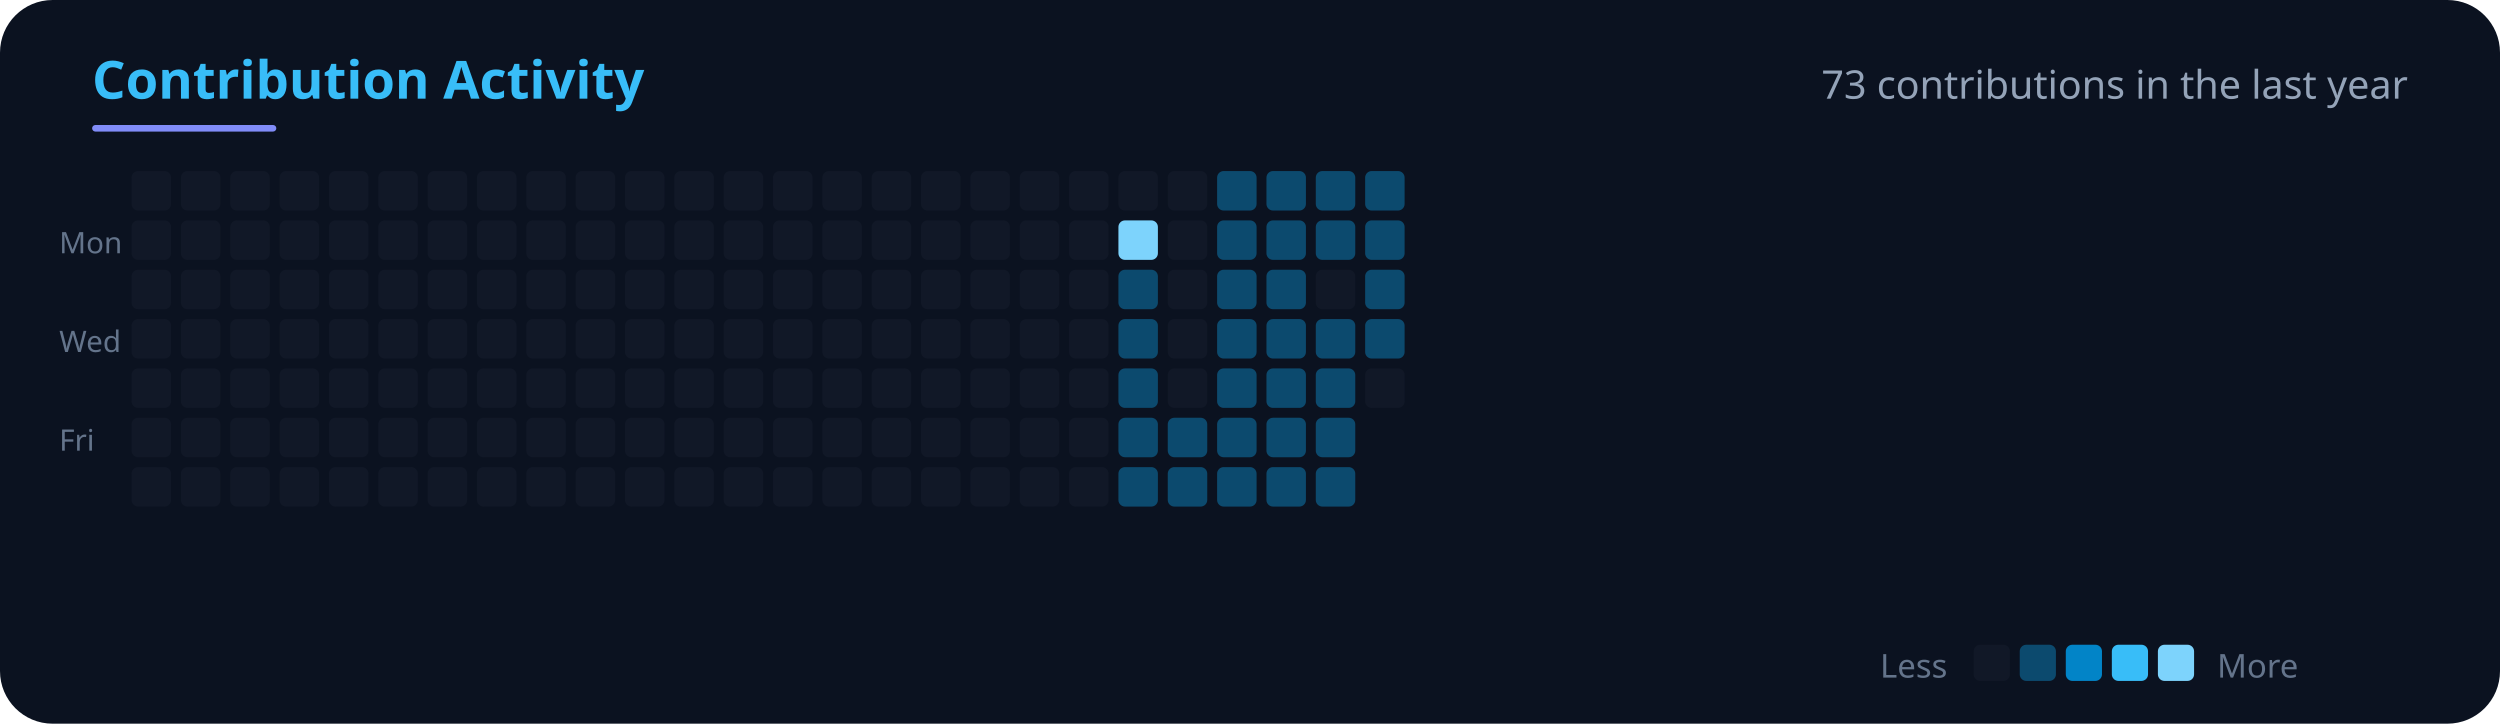
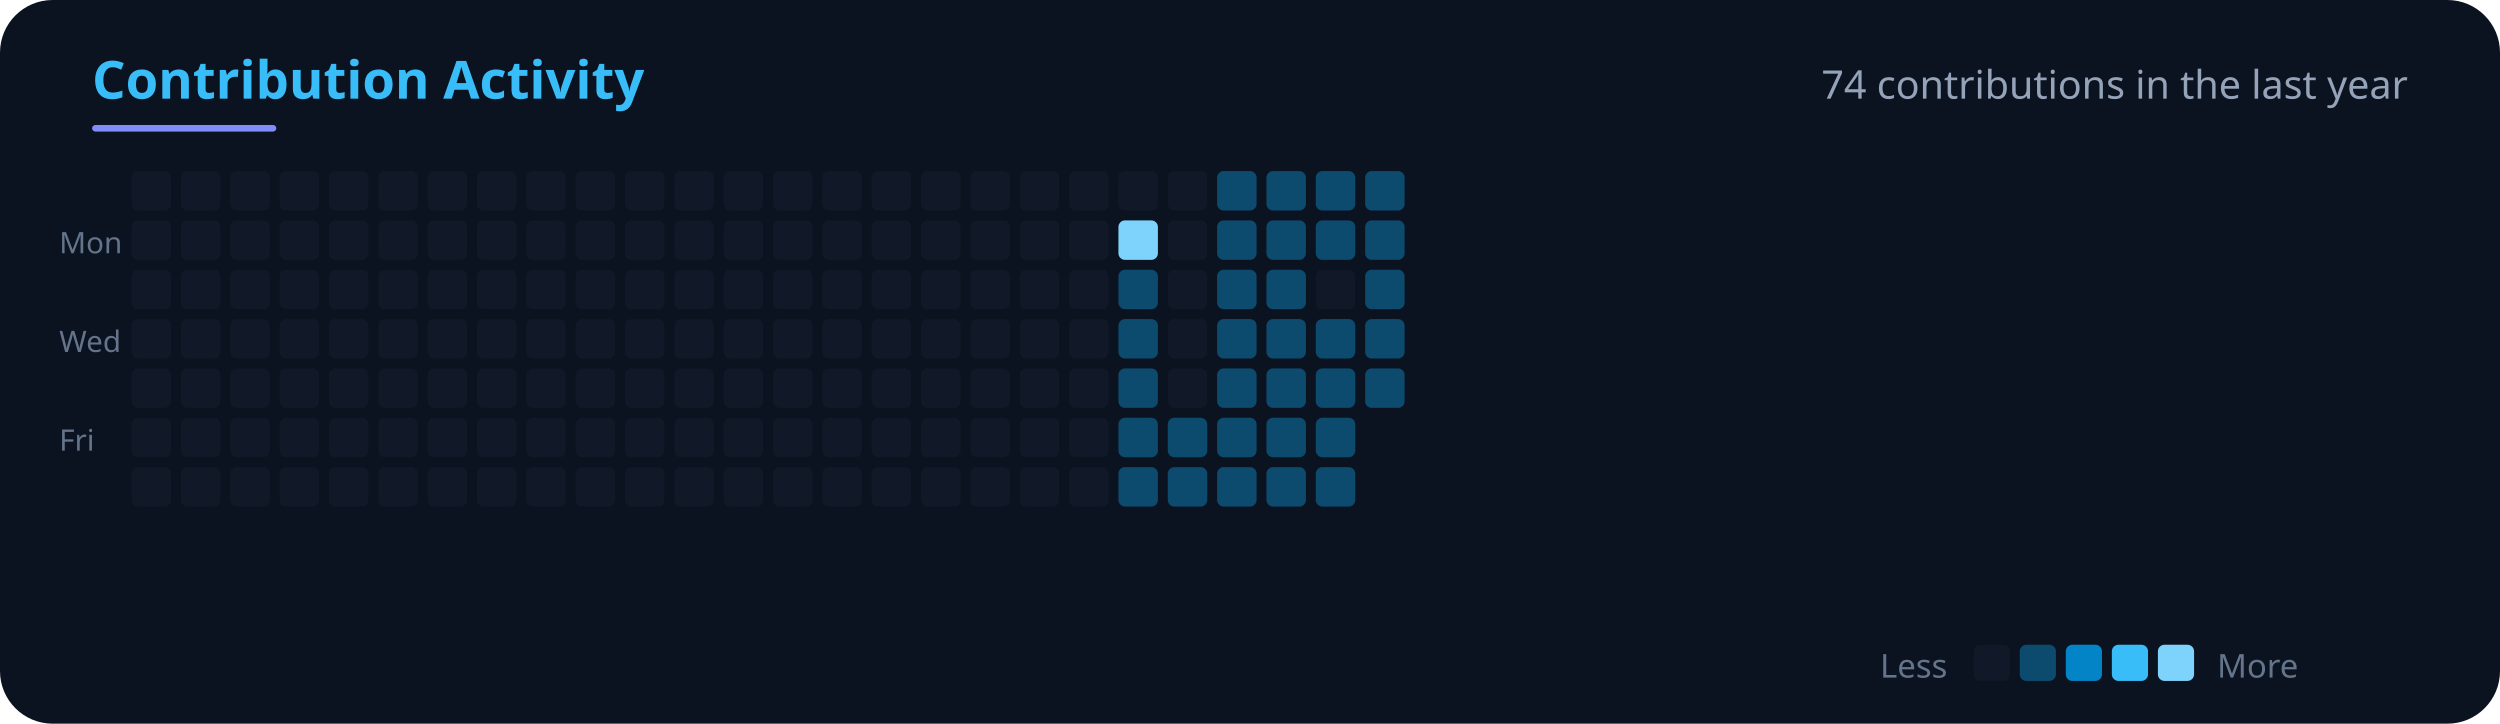
<svg xmlns="http://www.w3.org/2000/svg" width="760" height="220" viewBox="0 0 760 220" role="img">
  <rect width="100%" height="100%" rx="16" fill="#0B1220" />
  <text x="28" y="30" fill="#38BDF8" font-family="Segoe UI, Ubuntu, sans-serif" font-size="16" font-weight="700">Contribution Activity</text>
-   <text x="732" y="30" text-anchor="end" fill="#94A3B8" font-family="Segoe UI, Ubuntu, sans-serif" font-size="12">73 contributions in the last year</text>
+   <text x="732" y="30" text-anchor="end" fill="#94A3B8" font-family="Segoe UI, Ubuntu, sans-serif" font-size="12">74 contributions in the last year</text>
  <rect x="28" y="38" width="56" height="2" rx="1" fill="#818CF8" />
  <text x="18" y="77" fill="#64748B" font-family="Segoe UI, Ubuntu, sans-serif" font-size="9">Mon</text>
  <text x="18" y="107" fill="#64748B" font-family="Segoe UI, Ubuntu, sans-serif" font-size="9">Wed</text>
  <text x="18" y="137" fill="#64748B" font-family="Segoe UI, Ubuntu, sans-serif" font-size="9">Fri</text>
  <rect x="40" y="52" width="12" height="12" rx="2" fill="#111827" />
  <rect x="40" y="67" width="12" height="12" rx="2" fill="#111827" />
  <rect x="40" y="82" width="12" height="12" rx="2" fill="#111827" />
  <rect x="40" y="97" width="12" height="12" rx="2" fill="#111827" />
  <rect x="40" y="112" width="12" height="12" rx="2" fill="#111827" />
  <rect x="40" y="127" width="12" height="12" rx="2" fill="#111827" />
  <rect x="40" y="142" width="12" height="12" rx="2" fill="#111827" />
  <rect x="55" y="52" width="12" height="12" rx="2" fill="#111827" />
  <rect x="55" y="67" width="12" height="12" rx="2" fill="#111827" />
  <rect x="55" y="82" width="12" height="12" rx="2" fill="#111827" />
  <rect x="55" y="97" width="12" height="12" rx="2" fill="#111827" />
  <rect x="55" y="112" width="12" height="12" rx="2" fill="#111827" />
  <rect x="55" y="127" width="12" height="12" rx="2" fill="#111827" />
  <rect x="55" y="142" width="12" height="12" rx="2" fill="#111827" />
  <rect x="70" y="52" width="12" height="12" rx="2" fill="#111827" />
  <rect x="70" y="67" width="12" height="12" rx="2" fill="#111827" />
  <rect x="70" y="82" width="12" height="12" rx="2" fill="#111827" />
  <rect x="70" y="97" width="12" height="12" rx="2" fill="#111827" />
  <rect x="70" y="112" width="12" height="12" rx="2" fill="#111827" />
  <rect x="70" y="127" width="12" height="12" rx="2" fill="#111827" />
  <rect x="70" y="142" width="12" height="12" rx="2" fill="#111827" />
  <rect x="85" y="52" width="12" height="12" rx="2" fill="#111827" />
  <rect x="85" y="67" width="12" height="12" rx="2" fill="#111827" />
  <rect x="85" y="82" width="12" height="12" rx="2" fill="#111827" />
  <rect x="85" y="97" width="12" height="12" rx="2" fill="#111827" />
  <rect x="85" y="112" width="12" height="12" rx="2" fill="#111827" />
  <rect x="85" y="127" width="12" height="12" rx="2" fill="#111827" />
  <rect x="85" y="142" width="12" height="12" rx="2" fill="#111827" />
  <rect x="100" y="52" width="12" height="12" rx="2" fill="#111827" />
  <rect x="100" y="67" width="12" height="12" rx="2" fill="#111827" />
  <rect x="100" y="82" width="12" height="12" rx="2" fill="#111827" />
  <rect x="100" y="97" width="12" height="12" rx="2" fill="#111827" />
  <rect x="100" y="112" width="12" height="12" rx="2" fill="#111827" />
  <rect x="100" y="127" width="12" height="12" rx="2" fill="#111827" />
  <rect x="100" y="142" width="12" height="12" rx="2" fill="#111827" />
  <rect x="115" y="52" width="12" height="12" rx="2" fill="#111827" />
  <rect x="115" y="67" width="12" height="12" rx="2" fill="#111827" />
  <rect x="115" y="82" width="12" height="12" rx="2" fill="#111827" />
  <rect x="115" y="97" width="12" height="12" rx="2" fill="#111827" />
  <rect x="115" y="112" width="12" height="12" rx="2" fill="#111827" />
  <rect x="115" y="127" width="12" height="12" rx="2" fill="#111827" />
  <rect x="115" y="142" width="12" height="12" rx="2" fill="#111827" />
  <rect x="130" y="52" width="12" height="12" rx="2" fill="#111827" />
  <rect x="130" y="67" width="12" height="12" rx="2" fill="#111827" />
  <rect x="130" y="82" width="12" height="12" rx="2" fill="#111827" />
  <rect x="130" y="97" width="12" height="12" rx="2" fill="#111827" />
  <rect x="130" y="112" width="12" height="12" rx="2" fill="#111827" />
  <rect x="130" y="127" width="12" height="12" rx="2" fill="#111827" />
  <rect x="130" y="142" width="12" height="12" rx="2" fill="#111827" />
  <rect x="145" y="52" width="12" height="12" rx="2" fill="#111827" />
  <rect x="145" y="67" width="12" height="12" rx="2" fill="#111827" />
  <rect x="145" y="82" width="12" height="12" rx="2" fill="#111827" />
  <rect x="145" y="97" width="12" height="12" rx="2" fill="#111827" />
  <rect x="145" y="112" width="12" height="12" rx="2" fill="#111827" />
  <rect x="145" y="127" width="12" height="12" rx="2" fill="#111827" />
  <rect x="145" y="142" width="12" height="12" rx="2" fill="#111827" />
  <rect x="160" y="52" width="12" height="12" rx="2" fill="#111827" />
  <rect x="160" y="67" width="12" height="12" rx="2" fill="#111827" />
  <rect x="160" y="82" width="12" height="12" rx="2" fill="#111827" />
  <rect x="160" y="97" width="12" height="12" rx="2" fill="#111827" />
  <rect x="160" y="112" width="12" height="12" rx="2" fill="#111827" />
  <rect x="160" y="127" width="12" height="12" rx="2" fill="#111827" />
  <rect x="160" y="142" width="12" height="12" rx="2" fill="#111827" />
  <rect x="175" y="52" width="12" height="12" rx="2" fill="#111827" />
  <rect x="175" y="67" width="12" height="12" rx="2" fill="#111827" />
  <rect x="175" y="82" width="12" height="12" rx="2" fill="#111827" />
  <rect x="175" y="97" width="12" height="12" rx="2" fill="#111827" />
  <rect x="175" y="112" width="12" height="12" rx="2" fill="#111827" />
  <rect x="175" y="127" width="12" height="12" rx="2" fill="#111827" />
  <rect x="175" y="142" width="12" height="12" rx="2" fill="#111827" />
  <rect x="190" y="52" width="12" height="12" rx="2" fill="#111827" />
  <rect x="190" y="67" width="12" height="12" rx="2" fill="#111827" />
  <rect x="190" y="82" width="12" height="12" rx="2" fill="#111827" />
  <rect x="190" y="97" width="12" height="12" rx="2" fill="#111827" />
  <rect x="190" y="112" width="12" height="12" rx="2" fill="#111827" />
  <rect x="190" y="127" width="12" height="12" rx="2" fill="#111827" />
  <rect x="190" y="142" width="12" height="12" rx="2" fill="#111827" />
  <rect x="205" y="52" width="12" height="12" rx="2" fill="#111827" />
  <rect x="205" y="67" width="12" height="12" rx="2" fill="#111827" />
  <rect x="205" y="82" width="12" height="12" rx="2" fill="#111827" />
  <rect x="205" y="97" width="12" height="12" rx="2" fill="#111827" />
  <rect x="205" y="112" width="12" height="12" rx="2" fill="#111827" />
  <rect x="205" y="127" width="12" height="12" rx="2" fill="#111827" />
  <rect x="205" y="142" width="12" height="12" rx="2" fill="#111827" />
  <rect x="220" y="52" width="12" height="12" rx="2" fill="#111827" />
  <rect x="220" y="67" width="12" height="12" rx="2" fill="#111827" />
  <rect x="220" y="82" width="12" height="12" rx="2" fill="#111827" />
  <rect x="220" y="97" width="12" height="12" rx="2" fill="#111827" />
  <rect x="220" y="112" width="12" height="12" rx="2" fill="#111827" />
  <rect x="220" y="127" width="12" height="12" rx="2" fill="#111827" />
  <rect x="220" y="142" width="12" height="12" rx="2" fill="#111827" />
  <rect x="235" y="52" width="12" height="12" rx="2" fill="#111827" />
  <rect x="235" y="67" width="12" height="12" rx="2" fill="#111827" />
  <rect x="235" y="82" width="12" height="12" rx="2" fill="#111827" />
  <rect x="235" y="97" width="12" height="12" rx="2" fill="#111827" />
  <rect x="235" y="112" width="12" height="12" rx="2" fill="#111827" />
  <rect x="235" y="127" width="12" height="12" rx="2" fill="#111827" />
  <rect x="235" y="142" width="12" height="12" rx="2" fill="#111827" />
  <rect x="250" y="52" width="12" height="12" rx="2" fill="#111827" />
  <rect x="250" y="67" width="12" height="12" rx="2" fill="#111827" />
  <rect x="250" y="82" width="12" height="12" rx="2" fill="#111827" />
  <rect x="250" y="97" width="12" height="12" rx="2" fill="#111827" />
  <rect x="250" y="112" width="12" height="12" rx="2" fill="#111827" />
  <rect x="250" y="127" width="12" height="12" rx="2" fill="#111827" />
  <rect x="250" y="142" width="12" height="12" rx="2" fill="#111827" />
  <rect x="265" y="52" width="12" height="12" rx="2" fill="#111827" />
  <rect x="265" y="67" width="12" height="12" rx="2" fill="#111827" />
  <rect x="265" y="82" width="12" height="12" rx="2" fill="#111827" />
  <rect x="265" y="97" width="12" height="12" rx="2" fill="#111827" />
  <rect x="265" y="112" width="12" height="12" rx="2" fill="#111827" />
  <rect x="265" y="127" width="12" height="12" rx="2" fill="#111827" />
  <rect x="265" y="142" width="12" height="12" rx="2" fill="#111827" />
  <rect x="280" y="52" width="12" height="12" rx="2" fill="#111827" />
  <rect x="280" y="67" width="12" height="12" rx="2" fill="#111827" />
  <rect x="280" y="82" width="12" height="12" rx="2" fill="#111827" />
  <rect x="280" y="97" width="12" height="12" rx="2" fill="#111827" />
  <rect x="280" y="112" width="12" height="12" rx="2" fill="#111827" />
  <rect x="280" y="127" width="12" height="12" rx="2" fill="#111827" />
  <rect x="280" y="142" width="12" height="12" rx="2" fill="#111827" />
  <rect x="295" y="52" width="12" height="12" rx="2" fill="#111827" />
  <rect x="295" y="67" width="12" height="12" rx="2" fill="#111827" />
  <rect x="295" y="82" width="12" height="12" rx="2" fill="#111827" />
  <rect x="295" y="97" width="12" height="12" rx="2" fill="#111827" />
  <rect x="295" y="112" width="12" height="12" rx="2" fill="#111827" />
  <rect x="295" y="127" width="12" height="12" rx="2" fill="#111827" />
  <rect x="295" y="142" width="12" height="12" rx="2" fill="#111827" />
  <rect x="310" y="52" width="12" height="12" rx="2" fill="#111827" />
  <rect x="310" y="67" width="12" height="12" rx="2" fill="#111827" />
  <rect x="310" y="82" width="12" height="12" rx="2" fill="#111827" />
  <rect x="310" y="97" width="12" height="12" rx="2" fill="#111827" />
  <rect x="310" y="112" width="12" height="12" rx="2" fill="#111827" />
  <rect x="310" y="127" width="12" height="12" rx="2" fill="#111827" />
  <rect x="310" y="142" width="12" height="12" rx="2" fill="#111827" />
  <rect x="325" y="52" width="12" height="12" rx="2" fill="#111827" />
  <rect x="325" y="67" width="12" height="12" rx="2" fill="#111827" />
  <rect x="325" y="82" width="12" height="12" rx="2" fill="#111827" />
  <rect x="325" y="97" width="12" height="12" rx="2" fill="#111827" />
  <rect x="325" y="112" width="12" height="12" rx="2" fill="#111827" />
  <rect x="325" y="127" width="12" height="12" rx="2" fill="#111827" />
  <rect x="325" y="142" width="12" height="12" rx="2" fill="#111827" />
  <rect x="340" y="52" width="12" height="12" rx="2" fill="#111827" />
  <rect x="340" y="67" width="12" height="12" rx="2" fill="#7DD3FC" />
  <rect x="340" y="82" width="12" height="12" rx="2" fill="#0C4A6E" />
  <rect x="340" y="97" width="12" height="12" rx="2" fill="#0C4A6E" />
  <rect x="340" y="112" width="12" height="12" rx="2" fill="#0C4A6E" />
  <rect x="340" y="127" width="12" height="12" rx="2" fill="#0C4A6E" />
  <rect x="340" y="142" width="12" height="12" rx="2" fill="#0C4A6E" />
  <rect x="355" y="52" width="12" height="12" rx="2" fill="#111827" />
  <rect x="355" y="67" width="12" height="12" rx="2" fill="#111827" />
  <rect x="355" y="82" width="12" height="12" rx="2" fill="#111827" />
  <rect x="355" y="97" width="12" height="12" rx="2" fill="#111827" />
  <rect x="355" y="112" width="12" height="12" rx="2" fill="#111827" />
  <rect x="355" y="127" width="12" height="12" rx="2" fill="#0C4A6E" />
  <rect x="355" y="142" width="12" height="12" rx="2" fill="#0C4A6E" />
  <rect x="370" y="52" width="12" height="12" rx="2" fill="#0C4A6E" />
  <rect x="370" y="67" width="12" height="12" rx="2" fill="#0C4A6E" />
  <rect x="370" y="82" width="12" height="12" rx="2" fill="#0C4A6E" />
  <rect x="370" y="97" width="12" height="12" rx="2" fill="#0C4A6E" />
  <rect x="370" y="112" width="12" height="12" rx="2" fill="#0C4A6E" />
  <rect x="370" y="127" width="12" height="12" rx="2" fill="#0C4A6E" />
  <rect x="370" y="142" width="12" height="12" rx="2" fill="#0C4A6E" />
  <rect x="385" y="52" width="12" height="12" rx="2" fill="#0C4A6E" />
  <rect x="385" y="67" width="12" height="12" rx="2" fill="#0C4A6E" />
  <rect x="385" y="82" width="12" height="12" rx="2" fill="#0C4A6E" />
  <rect x="385" y="97" width="12" height="12" rx="2" fill="#0C4A6E" />
  <rect x="385" y="112" width="12" height="12" rx="2" fill="#0C4A6E" />
  <rect x="385" y="127" width="12" height="12" rx="2" fill="#0C4A6E" />
  <rect x="385" y="142" width="12" height="12" rx="2" fill="#0C4A6E" />
  <rect x="400" y="52" width="12" height="12" rx="2" fill="#0C4A6E" />
  <rect x="400" y="67" width="12" height="12" rx="2" fill="#0C4A6E" />
  <rect x="400" y="82" width="12" height="12" rx="2" fill="#111827" />
  <rect x="400" y="97" width="12" height="12" rx="2" fill="#0C4A6E" />
  <rect x="400" y="112" width="12" height="12" rx="2" fill="#0C4A6E" />
  <rect x="400" y="127" width="12" height="12" rx="2" fill="#0C4A6E" />
  <rect x="400" y="142" width="12" height="12" rx="2" fill="#0C4A6E" />
  <rect x="415" y="52" width="12" height="12" rx="2" fill="#0C4A6E" />
  <rect x="415" y="67" width="12" height="12" rx="2" fill="#0C4A6E" />
  <rect x="415" y="82" width="12" height="12" rx="2" fill="#0C4A6E" />
  <rect x="415" y="97" width="12" height="12" rx="2" fill="#0C4A6E" />
-   <rect x="415" y="112" width="12" height="12" rx="2" fill="#111827" />
+   <rect x="415" y="112" width="12" height="12" rx="2" fill="#0C4A6E" />
  <text x="592" y="206" text-anchor="end" fill="#64748B" font-size="10" font-family="Segoe UI, Ubuntu, sans-serif">Less</text>
  <rect x="600" y="196" width="11" height="11" rx="2" fill="#111827" />
  <rect x="614" y="196" width="11" height="11" rx="2" fill="#0C4A6E" />
  <rect x="628" y="196" width="11" height="11" rx="2" fill="#0284C7" />
  <rect x="642" y="196" width="11" height="11" rx="2" fill="#38BDF8" />
  <rect x="656" y="196" width="11" height="11" rx="2" fill="#7DD3FC" />
  <text x="674" y="206" fill="#64748B" font-size="10" font-family="Segoe UI, Ubuntu, sans-serif">More</text>
</svg>
